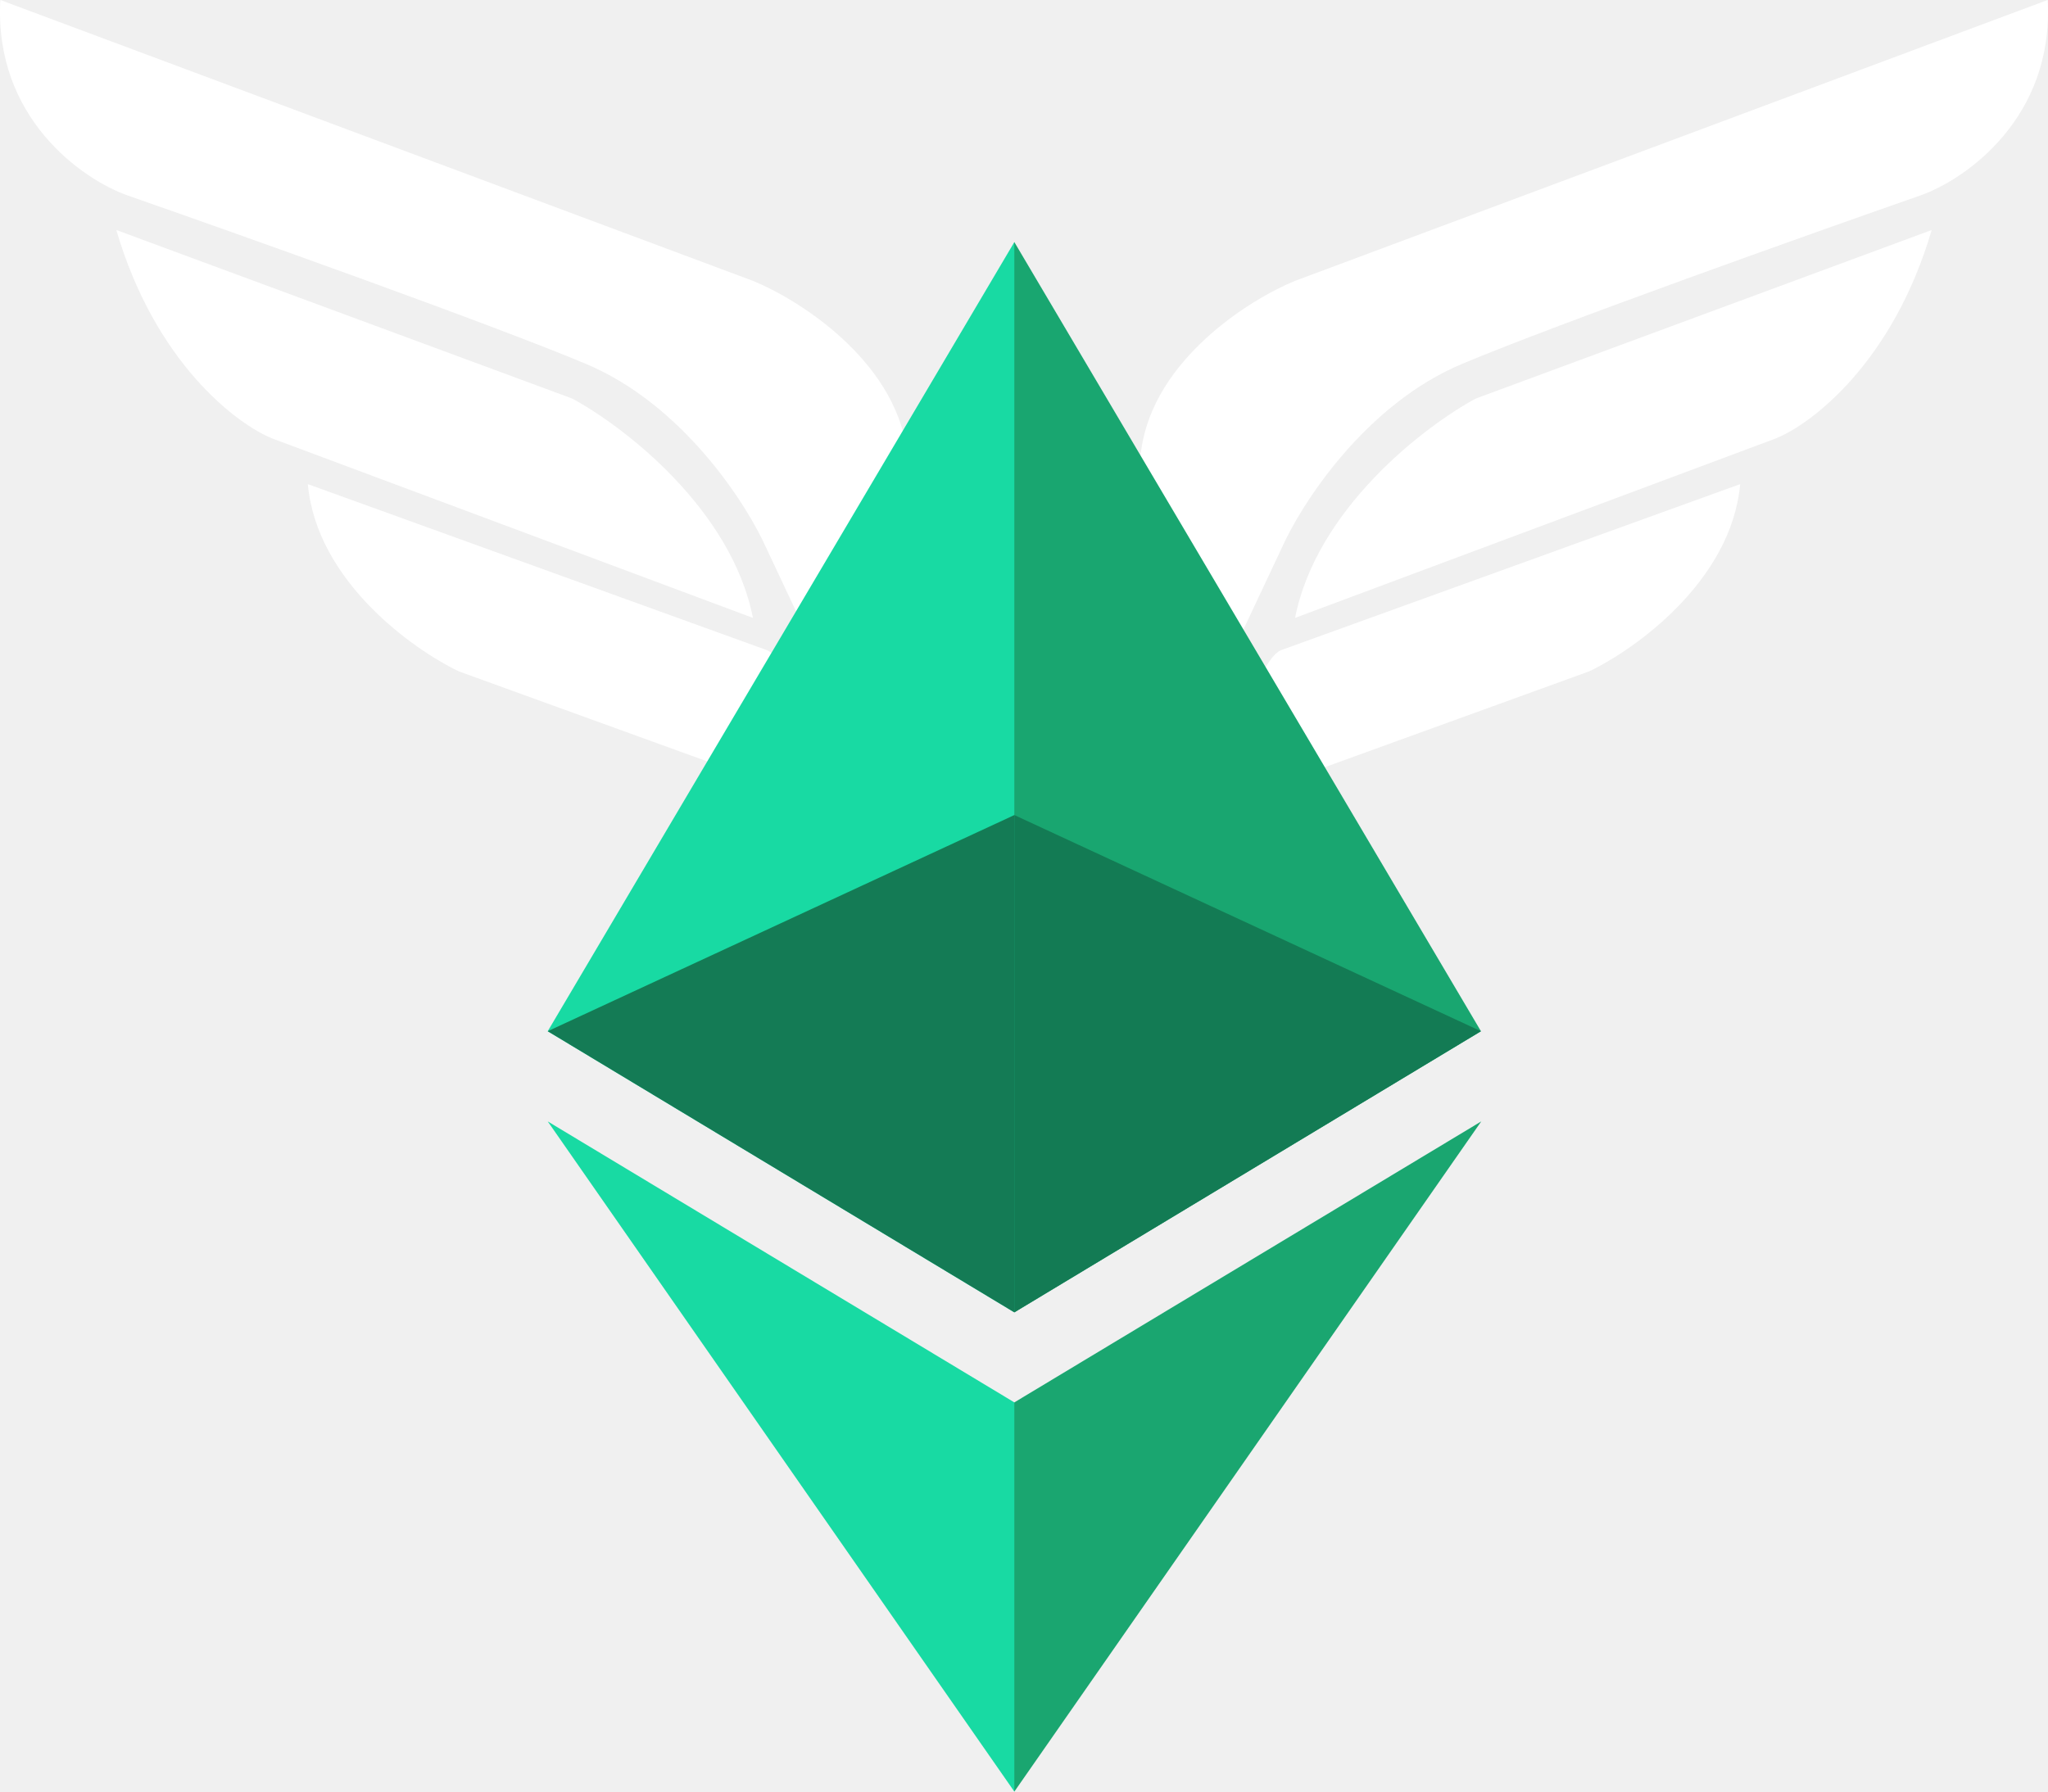
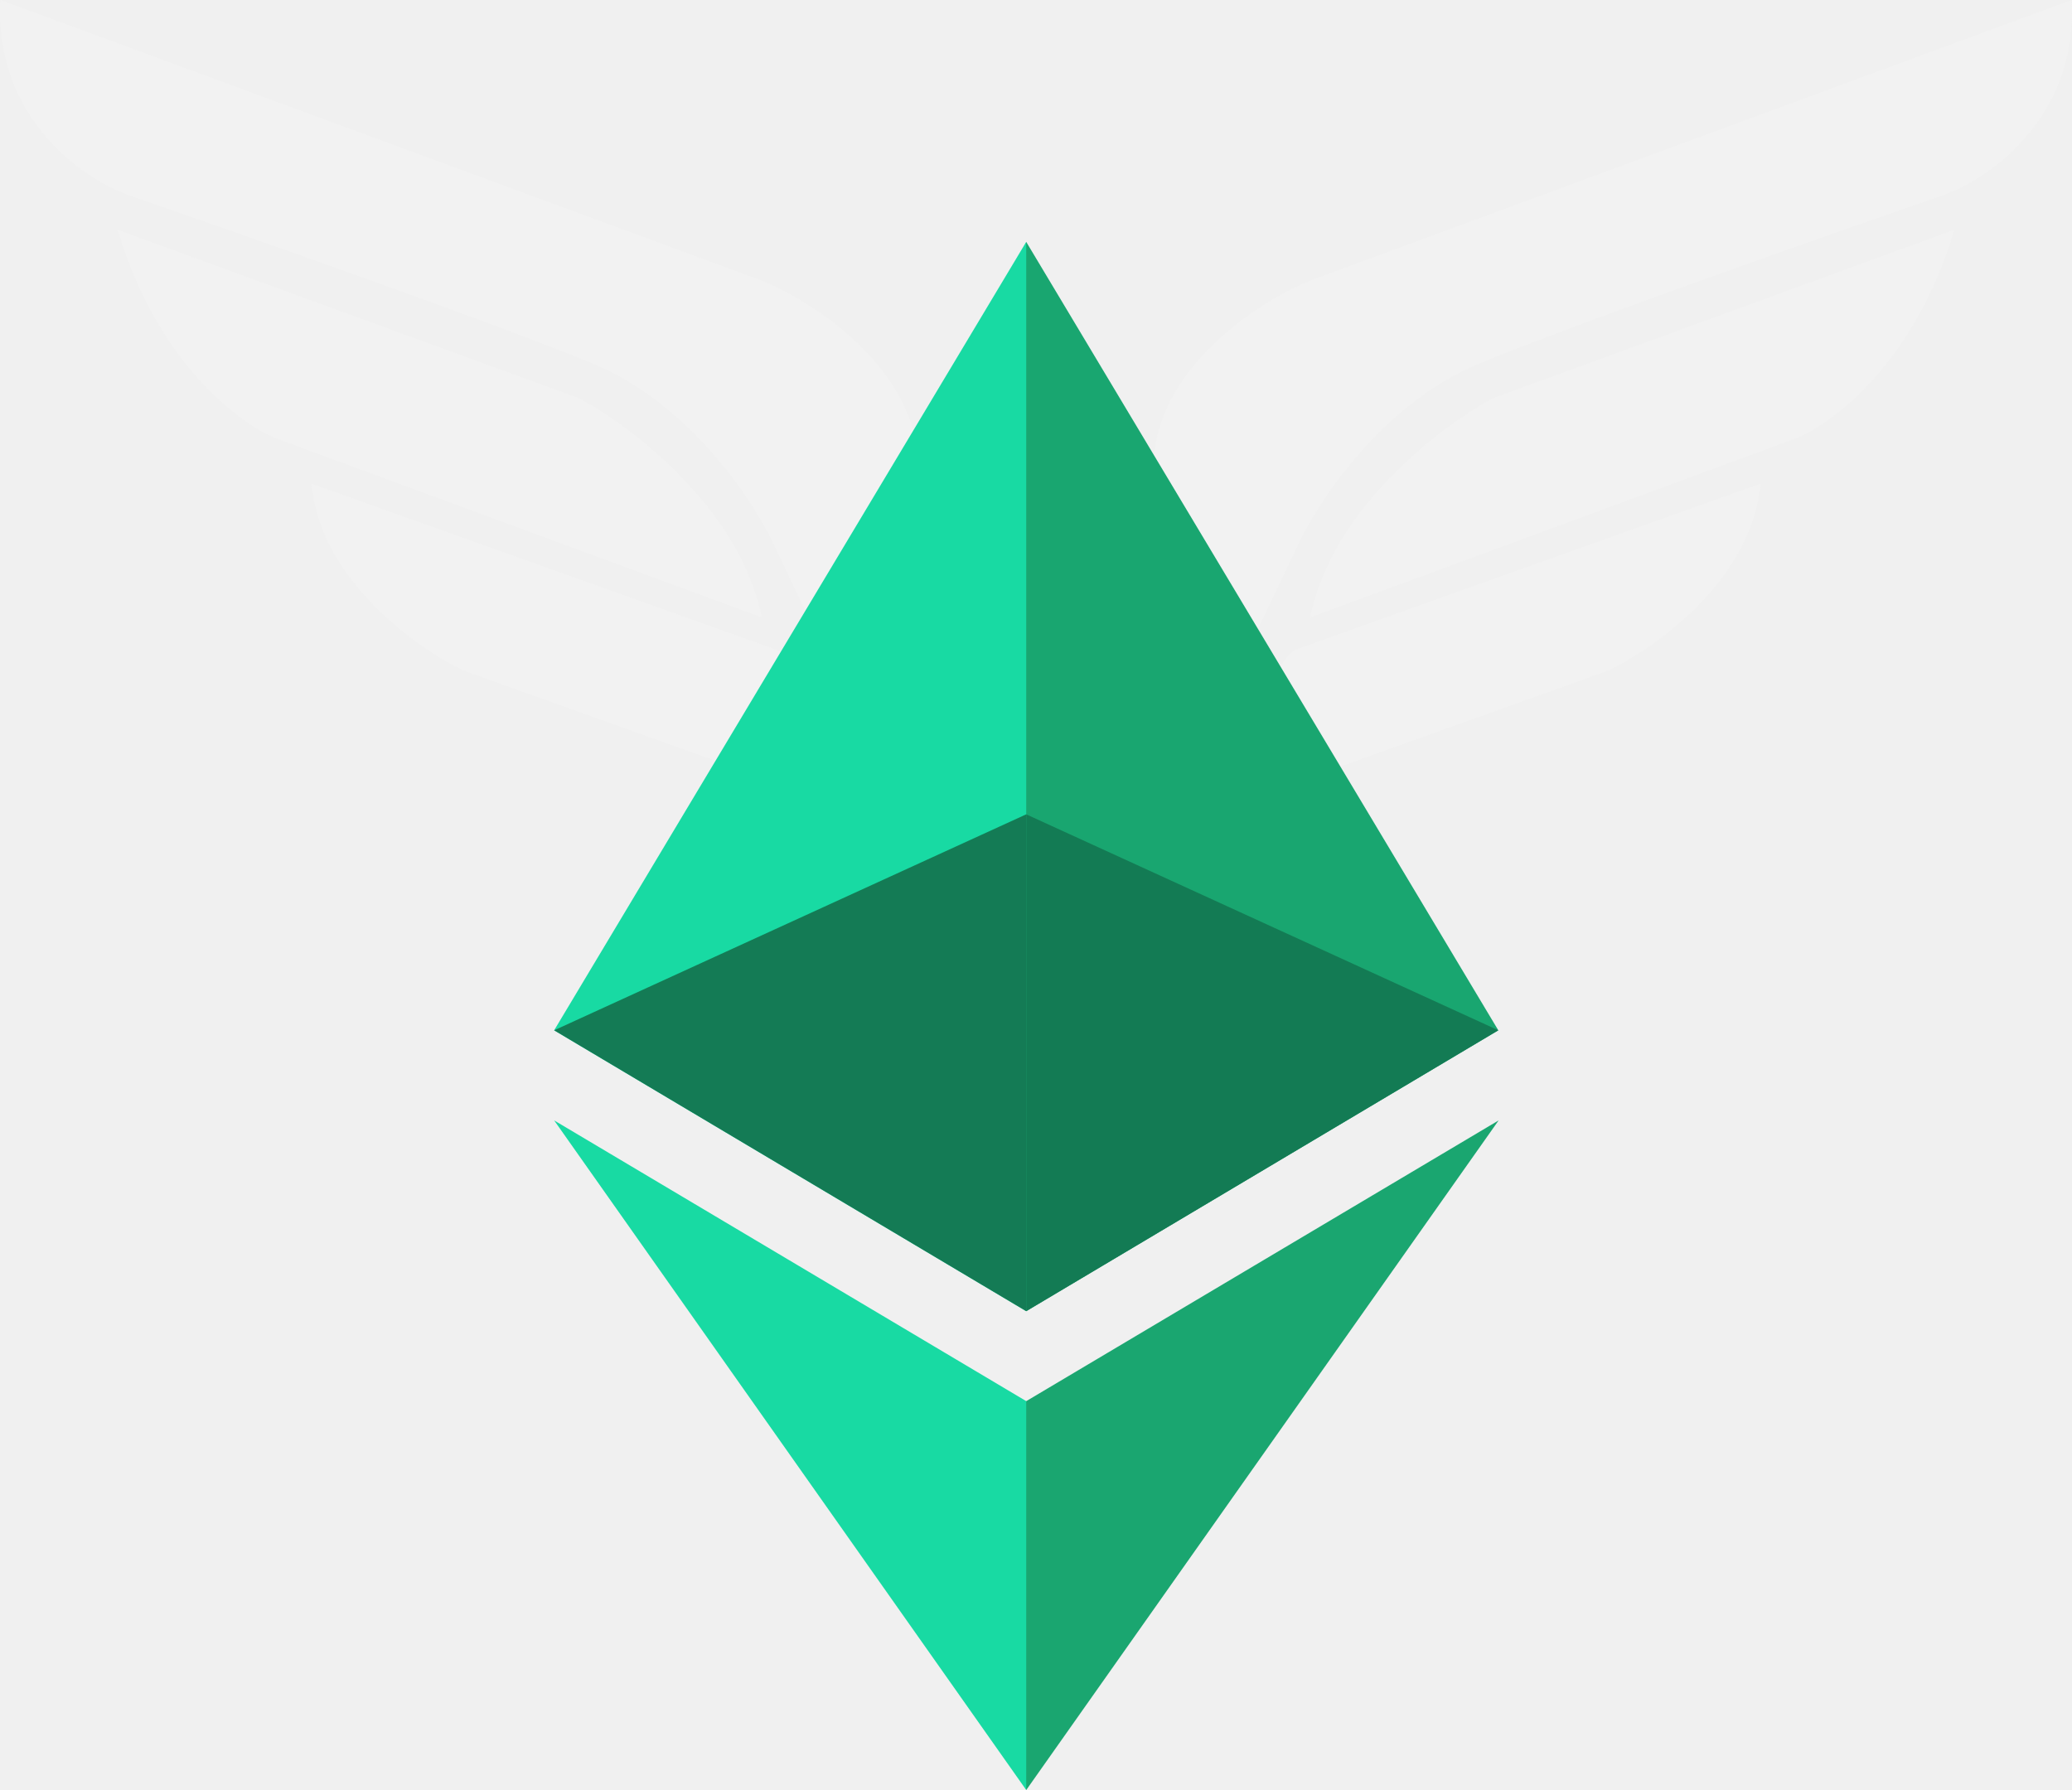
- <svg xmlns="http://www.w3.org/2000/svg" width="128" height="112" viewBox="0 0 128 112" fill="none">
-   <path d="M47.059 17.558L0.021 0C-0.384 7.357 5.135 11.203 7.945 12.207C14.97 14.659 30.537 20.2 36.606 22.741C42.675 25.283 46.665 31.492 47.902 34.279L59.535 59.027C58.804 51.056 57.478 33.711 56.668 28.092C55.859 22.474 49.925 18.728 47.059 17.558Z" fill="white" />
-   <path d="M35.763 24.915L7.271 14.38C9.698 22.674 14.801 26.532 17.049 27.423L47.059 38.627C45.71 31.804 38.966 26.643 35.763 24.915Z" fill="white" />
-   <path d="M47.902 40.633L19.241 30.266C19.78 36.286 25.76 40.578 28.682 41.971L53.128 50.834C52.06 48.604 49.79 43.81 49.25 42.473C48.711 41.135 48.126 40.689 47.902 40.633Z" fill="white" />
-   <path d="M80.941 17.558L127.979 0C128.384 7.357 122.865 11.203 120.055 12.207C113.03 14.659 97.463 20.2 91.394 22.741C85.325 25.283 81.335 31.492 80.098 34.279L68.466 59.027C69.196 51.056 70.522 33.711 71.332 28.092C72.141 22.474 78.075 18.728 80.941 17.558Z" fill="white" />
-   <path d="M92.237 24.915L120.729 14.38C118.302 22.674 113.199 26.532 110.951 27.423L80.941 38.627C82.29 31.804 89.034 26.643 92.237 24.915Z" fill="white" />
-   <path d="M80.098 40.633L108.759 30.266C108.22 36.286 102.24 40.578 99.318 41.971L74.872 50.834C75.94 48.604 78.21 43.81 78.75 42.473C79.289 41.135 79.874 40.689 80.098 40.633Z" fill="white" />
-   <path d="M63.397 15.135L62.76 17.342V81.392L63.397 82.04L92.56 64.466L63.397 15.135Z" fill="#19A670" />
-   <path d="M63.396 15.135L34.233 64.466L63.396 82.04V50.953V15.135Z" fill="#18DAA3" />
-   <path d="M63.397 87.669L63.038 88.115V110.931L63.397 112L92.578 70.104L63.397 87.669Z" fill="#1AA670" />
-   <path d="M63.396 112V87.669L34.233 70.104L63.396 112Z" fill="#18DAA3" />
-   <path d="M63.398 82.04L92.561 64.466L63.398 50.953V82.04Z" fill="#137B54" />
-   <path d="M34.233 64.466L63.396 82.04V50.953L34.233 64.466Z" fill="#147B55" />
+ <svg xmlns="http://www.w3.org/2000/svg" width="500" height="432" viewBox="0 0 500 432" fill="none">
+   <path d="M183.823 67.722L0.082 0C-1.498 28.379 20.059 43.213 31.035 47.083C58.476 56.543 119.283 77.913 142.992 87.716C166.701 97.52 182.287 121.47 187.116 132.219L232.558 227.676C229.704 196.932 224.523 130.027 221.362 108.355C218.201 86.684 195.019 72.237 183.823 67.722Z" fill="#F2F2F2" />
+   <path d="M139.699 96.101L28.401 55.468C37.884 87.458 57.817 102.336 66.598 105.776L183.823 148.989C178.555 122.674 152.212 102.766 139.699 96.101Z" fill="#F2F2F2" />
+   <path d="M187.116 156.728L75.159 116.74C77.267 139.959 100.624 156.513 112.039 161.888L207.532 196.072C203.361 187.472 194.492 168.983 192.385 163.823C190.277 158.663 187.994 156.943 187.116 156.728Z" fill="#F2F2F2" />
+   <path d="M316.177 67.722L499.918 0C501.498 28.379 479.941 43.213 468.965 47.083C441.524 56.543 380.717 77.913 357.008 87.716C333.299 97.52 317.713 121.47 312.884 132.219L267.442 227.676C270.296 196.932 275.477 130.027 278.638 108.355C281.799 86.684 304.981 72.237 316.177 67.722Z" fill="#F2F2F2" />
+   <path d="M360.301 96.101L471.599 55.468C462.116 87.458 442.183 102.336 433.402 105.776L316.177 148.989C321.445 122.674 347.788 102.766 360.301 96.101Z" fill="#F2F2F2" />
+   <path d="M312.884 156.728L424.841 116.74C422.733 139.959 399.376 156.513 387.961 161.888L292.468 196.072C296.639 187.472 305.508 168.983 307.615 163.823C309.723 158.663 312.006 156.943 312.884 156.728Z" fill="#F2F2F2" />
+   <path d="M247.642 58.378L245.153 66.892V313.939L247.642 316.439L361.561 248.654L247.642 58.378Z" fill="#19A670" />
+   <path d="M247.64 58.379L133.721 248.655L247.64 316.441V196.531V58.379Z" fill="#18DAA3" />
+   <path d="M247.647 338.153L246.245 339.874V427.878L247.647 432L361.635 270.402L247.647 338.153Z" fill="#1AA670" />
+   <path d="M247.643 431.999V338.151L133.724 270.4L247.643 431.999Z" fill="#18DAA3" />
+   <path d="M247.646 316.439L361.564 248.655L247.646 196.532V316.439Z" fill="#137B54" />
+   <path d="M133.724 248.654L247.641 316.439V196.531L133.724 248.654Z" fill="#147B55" />
</svg>
